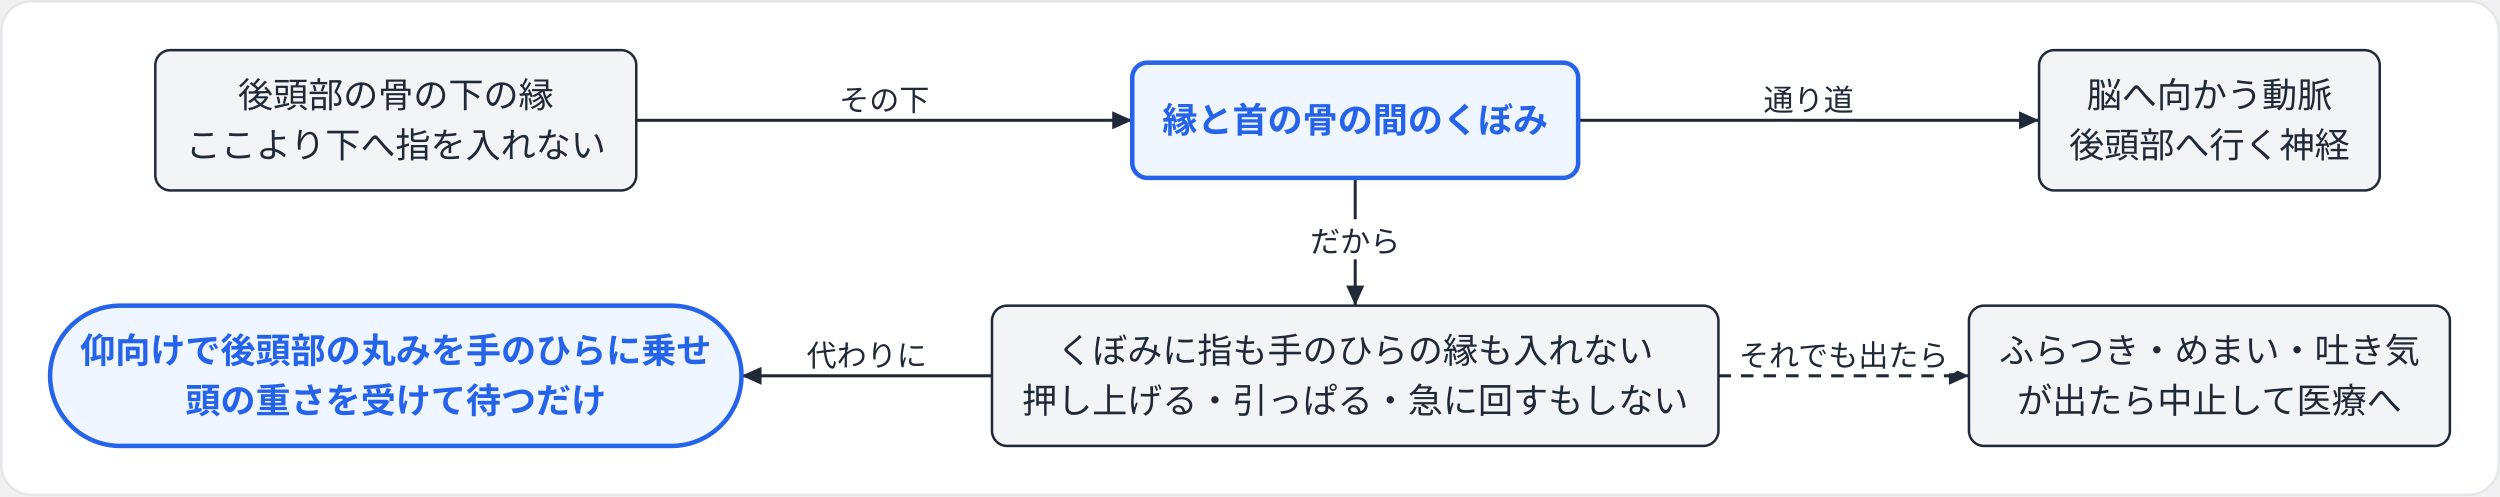
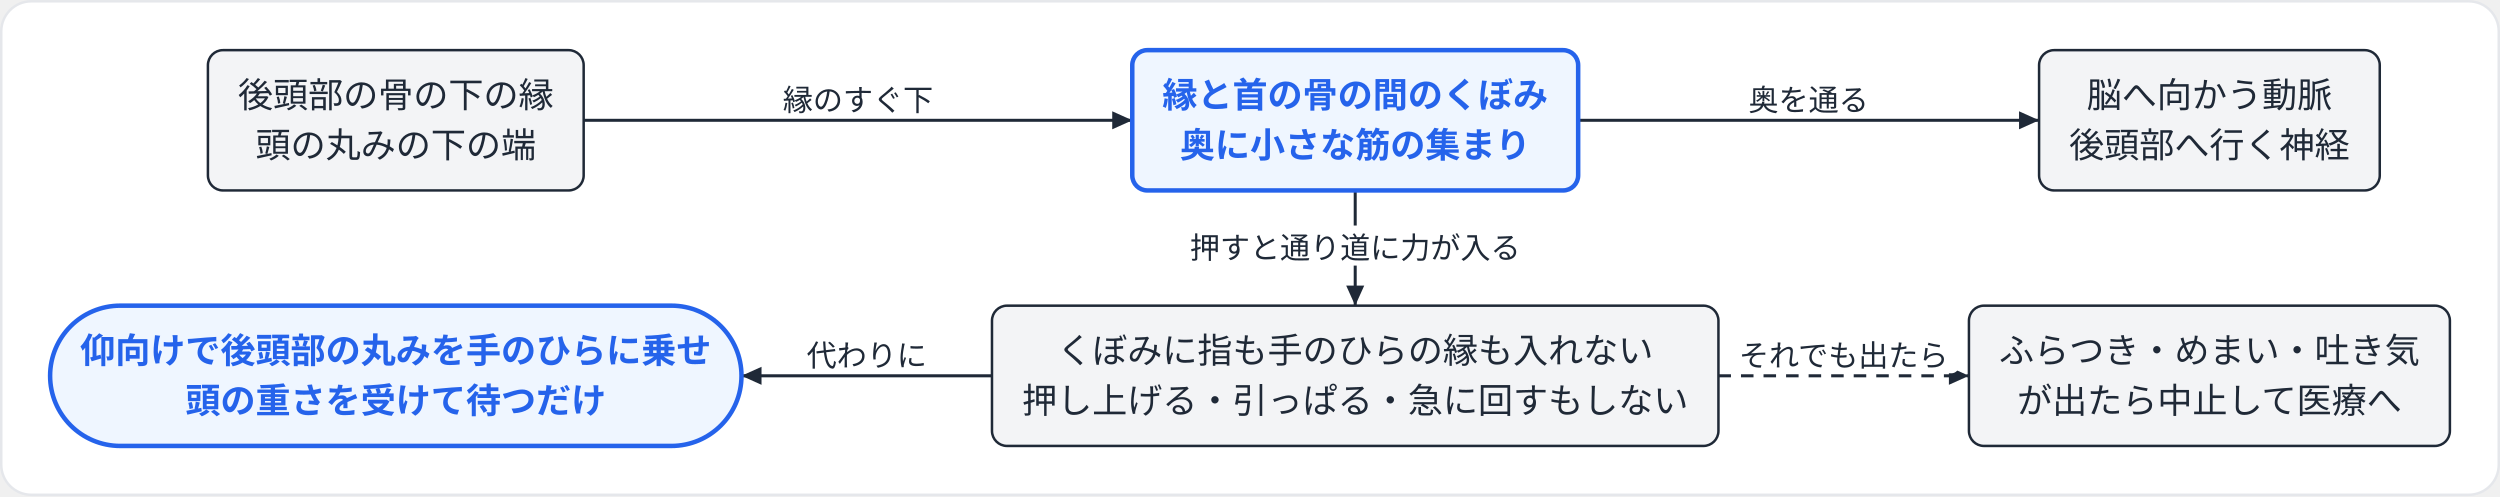
<svg xmlns="http://www.w3.org/2000/svg" width="640" height="127" viewBox="0 0 998 198">
  <rect x="0.5" y="0.5" width="997" height="197" rx="12" fill="#ffffff" stroke="#e5e7eb" stroke-width="1" />
  <g transform="translate(20 20)">
-     <polyline points="234,28 432,28" fill="none" stroke="#1f2937" stroke-width="1.2" stroke-linejoin="round" />
+     <polyline points="213,28 432,28" fill="none" stroke="#1f2937" stroke-width="1.2" stroke-linejoin="round" />
    <polygon points="432,28 424,31.6 424,24.4" fill="#1f2937" />
    <polyline points="610,28 794,28" fill="none" stroke="#1f2937" stroke-width="1.2" stroke-linejoin="round" />
    <polygon points="794,28 786,31.6 786,24.4" fill="#1f2937" />
-     <polyline points="521,51 521,102" fill="none" stroke="#1f2937" stroke-width="1.2" stroke-linejoin="round" />
+     <polyline points="521,56 521,102" fill="none" stroke="#1f2937" stroke-width="1.2" stroke-linejoin="round" />
    <polygon points="521,102 517.4,94 524.6,94" fill="#1f2937" />
    <polyline points="376,130 276,130" fill="none" stroke="#1f2937" stroke-width="1.2" stroke-linejoin="round" />
    <polygon points="276,130 284,126.4 284,133.6" fill="#1f2937" />
    <polyline points="666,130 766,130" fill="none" stroke="#1f2937" stroke-width="1.2" stroke-dasharray="5 4" stroke-linejoin="round" />
    <polygon points="766,130 758,133.6 758,126.4" fill="#1f2937" />
-     <rect x="42" y="0" width="192" height="56" rx="6" fill="#f3f4f6" stroke="#1f2937" stroke-width="1" />
+     <rect x="63" y="0" width="150" height="56" rx="6" fill="#f3f4f6" stroke="#1f2937" stroke-width="1" />
    <text x="138" y="22.9" font-family="Hiragino Sans, Hiragino Kaku Gothic ProN, Noto Sans JP, Yu Gothic, Meiryo, sans-serif" font-size="14" fill="#1f2937" text-anchor="middle">後頭部の骨の下の縁</text>
-     <text x="138" y="42.9" font-family="Hiragino Sans, Hiragino Kaku Gothic ProN, Noto Sans JP, Yu Gothic, Meiryo, sans-serif" font-size="14" fill="#1f2937" text-anchor="middle">ここより下へ指を入れない</text>
-     <rect x="432" y="5" width="178" height="46" rx="6" fill="#eff6ff" stroke="#2563eb" stroke-width="1.8" />
-     <text x="521" y="32.9" font-family="Hiragino Sans, Hiragino Kaku Gothic ProN, Noto Sans JP, Yu Gothic, Meiryo, sans-serif" font-size="14" fill="#2563eb" text-anchor="middle" font-weight="600">縁と首の骨の間のくぼみ</text>
+     <text x="138" y="42.9" font-family="Hiragino Sans, Hiragino Kaku Gothic ProN, Noto Sans JP, Yu Gothic, Meiryo, sans-serif" font-size="14" fill="#1f2937" text-anchor="middle">頭の丸みの下の端</text>
+     <rect x="432" y="0" width="178" height="56" rx="6" fill="#eff6ff" stroke="#2563eb" stroke-width="1.8" />
+     <text x="521" y="22.9" font-family="Hiragino Sans, Hiragino Kaku Gothic ProN, Noto Sans JP, Yu Gothic, Meiryo, sans-serif" font-size="14" fill="#2563eb" text-anchor="middle" font-weight="600">縁と首の骨の間のくぼみ</text>
+     <text x="521" y="42.9" font-family="Hiragino Sans, Hiragino Kaku Gothic ProN, Noto Sans JP, Yu Gothic, Meiryo, sans-serif" font-size="14" fill="#2563eb" text-anchor="middle" font-weight="600">奥に小さな筋の集まり</text>
    <rect x="794" y="0" width="136" height="56" rx="6" fill="#f3f4f6" stroke="#1f2937" stroke-width="1" />
    <text x="862" y="22.9" font-family="Hiragino Sans, Hiragino Kaku Gothic ProN, Noto Sans JP, Yu Gothic, Meiryo, sans-serif" font-size="14" fill="#1f2937" text-anchor="middle">脳へ向かう動脈</text>
    <text x="862" y="42.9" font-family="Hiragino Sans, Hiragino Kaku Gothic ProN, Noto Sans JP, Yu Gothic, Meiryo, sans-serif" font-size="14" fill="#1f2937" text-anchor="middle">後頭部へ行く神経</text>
    <rect x="0" y="102" width="276" height="56" rx="28" fill="#eff6ff" stroke="#2563eb" stroke-width="1.8" />
    <text x="138" y="124.9" font-family="Hiragino Sans, Hiragino Kaku Gothic ProN, Noto Sans JP, Yu Gothic, Meiryo, sans-serif" font-size="14" fill="#2563eb" text-anchor="middle" font-weight="600">仰向けで後頭部の丸みを手のひらに乗せ</text>
    <text x="138" y="144.9" font-family="Hiragino Sans, Hiragino Kaku Gothic ProN, Noto Sans JP, Yu Gothic, Meiryo, sans-serif" font-size="14" fill="#2563eb" text-anchor="middle" font-weight="600">頭の重さを受けて待つだけ</text>
    <rect x="376" y="102" width="290" height="56" rx="6" fill="#f3f4f6" stroke="#1f2937" stroke-width="1" />
    <text x="521" y="124.9" font-family="Hiragino Sans, Hiragino Kaku Gothic ProN, Noto Sans JP, Yu Gothic, Meiryo, sans-serif" font-size="14" fill="#1f2937" text-anchor="middle">くぼみに指も手のひらの縁も入れない</text>
    <text x="521" y="144.9" font-family="Hiragino Sans, Hiragino Kaku Gothic ProN, Noto Sans JP, Yu Gothic, Meiryo, sans-serif" font-size="14" fill="#1f2937" text-anchor="middle">押し上げる・引っぱる・急に回すもしない</text>
    <rect x="766" y="102" width="192" height="56" rx="6" fill="#f3f4f6" stroke="#1f2937" stroke-width="1" />
    <text x="862" y="124.9" font-family="Hiragino Sans, Hiragino Kaku Gothic ProN, Noto Sans JP, Yu Gothic, Meiryo, sans-serif" font-size="14" fill="#1f2937" text-anchor="middle">ふらつき・めまい・吐き気</text>
    <text x="862" y="144.9" font-family="Hiragino Sans, Hiragino Kaku Gothic ProN, Noto Sans JP, Yu Gothic, Meiryo, sans-serif" font-size="14" fill="#1f2937" text-anchor="middle">が出たら中止して医療へ</text>
-     <rect x="311" y="11" width="44" height="16" rx="3" fill="#ffffff" />
-     <text x="333" y="24.2" font-family="Hiragino Sans, Hiragino Kaku Gothic ProN, Noto Sans JP, Yu Gothic, Meiryo, sans-serif" font-size="12" fill="#1f2937" text-anchor="middle">その下</text>
-     <rect x="680" y="11" width="44" height="16" rx="3" fill="#ffffff" />
-     <text x="702" y="24.2" font-family="Hiragino Sans, Hiragino Kaku Gothic ProN, Noto Sans JP, Yu Gothic, Meiryo, sans-serif" font-size="12" fill="#1f2937" text-anchor="middle">通り道</text>
-     <rect x="499" y="67.5" width="44" height="16" rx="3" fill="#ffffff" />
-     <text x="521" y="80.7" font-family="Hiragino Sans, Hiragino Kaku Gothic ProN, Noto Sans JP, Yu Gothic, Meiryo, sans-serif" font-size="12" fill="#1f2937" text-anchor="middle">だから</text>
+     <rect x="288.5" y="11" width="68" height="16" rx="3" fill="#ffffff" />
+     <text x="322.5" y="24.2" font-family="Hiragino Sans, Hiragino Kaku Gothic ProN, Noto Sans JP, Yu Gothic, Meiryo, sans-serif" font-size="12" fill="#1f2937" text-anchor="middle">縁のすぐ下</text>
+     <rect x="674" y="11" width="56" height="16" rx="3" fill="#ffffff" />
+     <text x="702" y="24.2" font-family="Hiragino Sans, Hiragino Kaku Gothic ProN, Noto Sans JP, Yu Gothic, Meiryo, sans-serif" font-size="12" fill="#1f2937" text-anchor="middle">奥を通る</text>
+     <rect x="451" y="70" width="140" height="16" rx="3" fill="#ffffff" />
+     <text x="521" y="83.2" font-family="Hiragino Sans, Hiragino Kaku Gothic ProN, Noto Sans JP, Yu Gothic, Meiryo, sans-serif" font-size="12" fill="#1f2937" text-anchor="middle">押すと通り道に力が入る</text>
    <rect x="298" y="113" width="56" height="16" rx="3" fill="#ffffff" />
    <text x="326" y="126.2" font-family="Hiragino Sans, Hiragino Kaku Gothic ProN, Noto Sans JP, Yu Gothic, Meiryo, sans-serif" font-size="12" fill="#1f2937" text-anchor="middle">代わりに</text>
    <rect x="670" y="113" width="92" height="16" rx="3" fill="#ffffff" />
    <text x="716" y="126.2" font-family="Hiragino Sans, Hiragino Kaku Gothic ProN, Noto Sans JP, Yu Gothic, Meiryo, sans-serif" font-size="12" fill="#1f2937" text-anchor="middle">それでも出たら</text>
  </g>
</svg>
